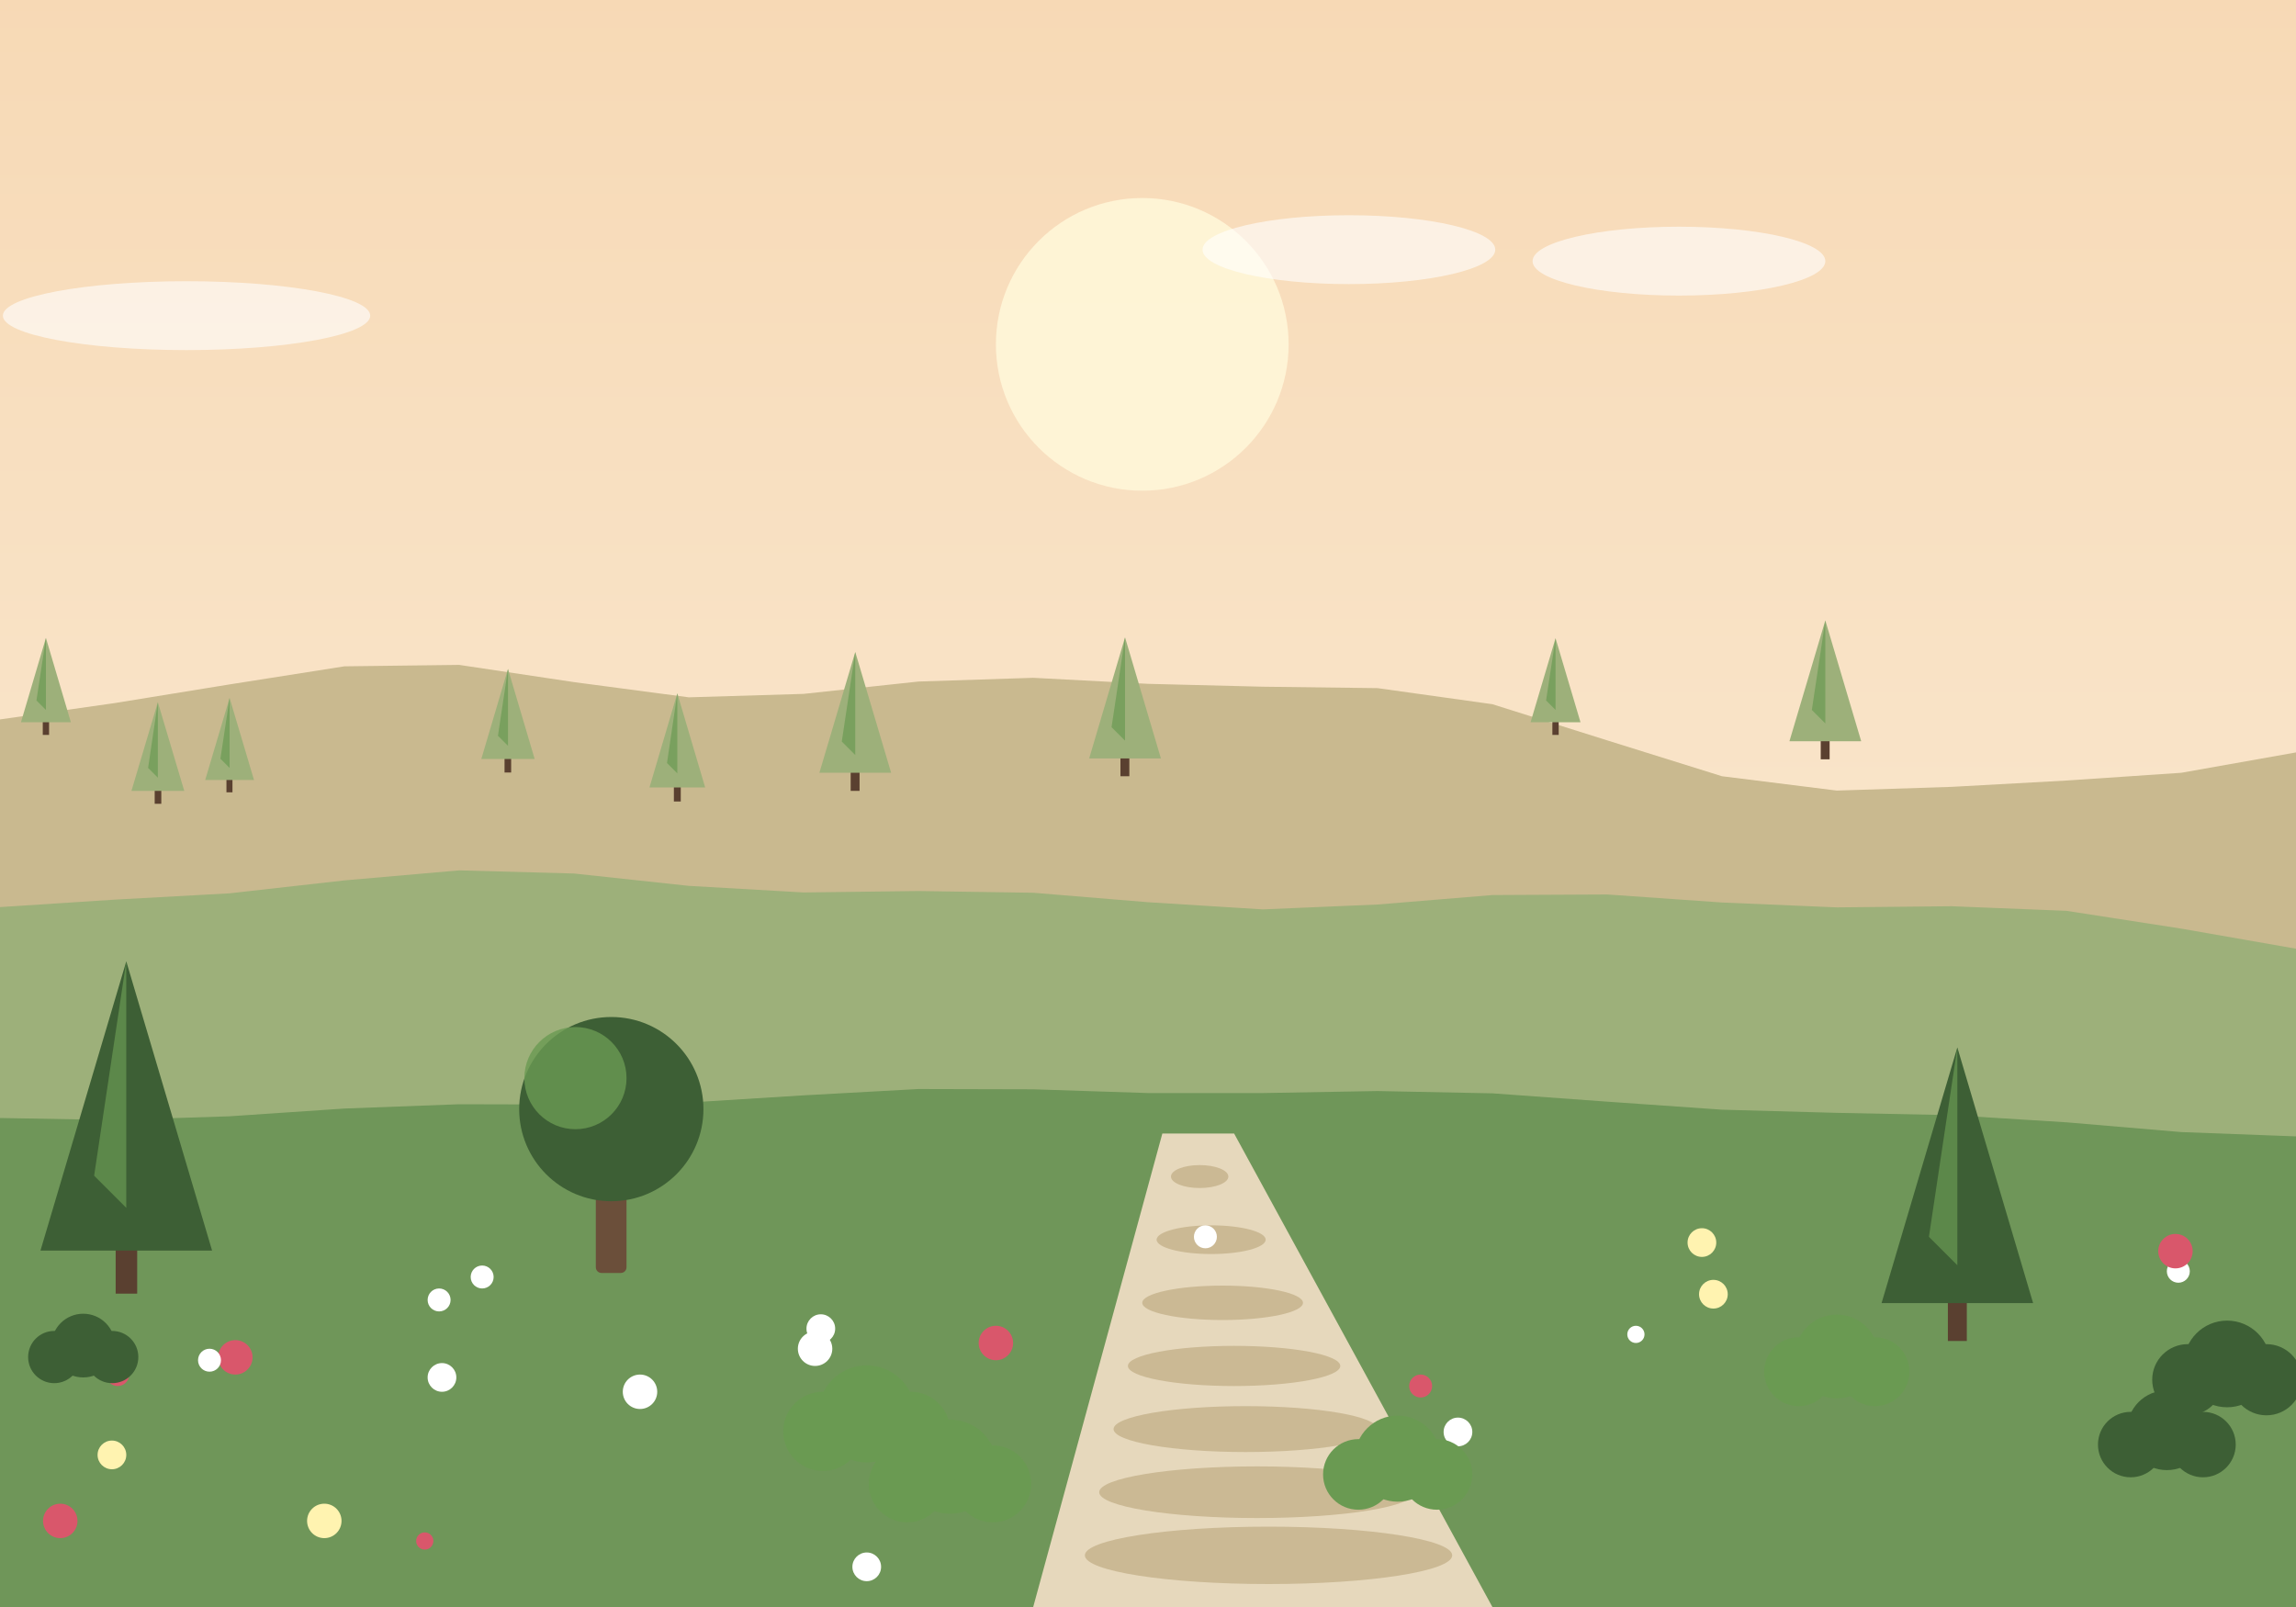
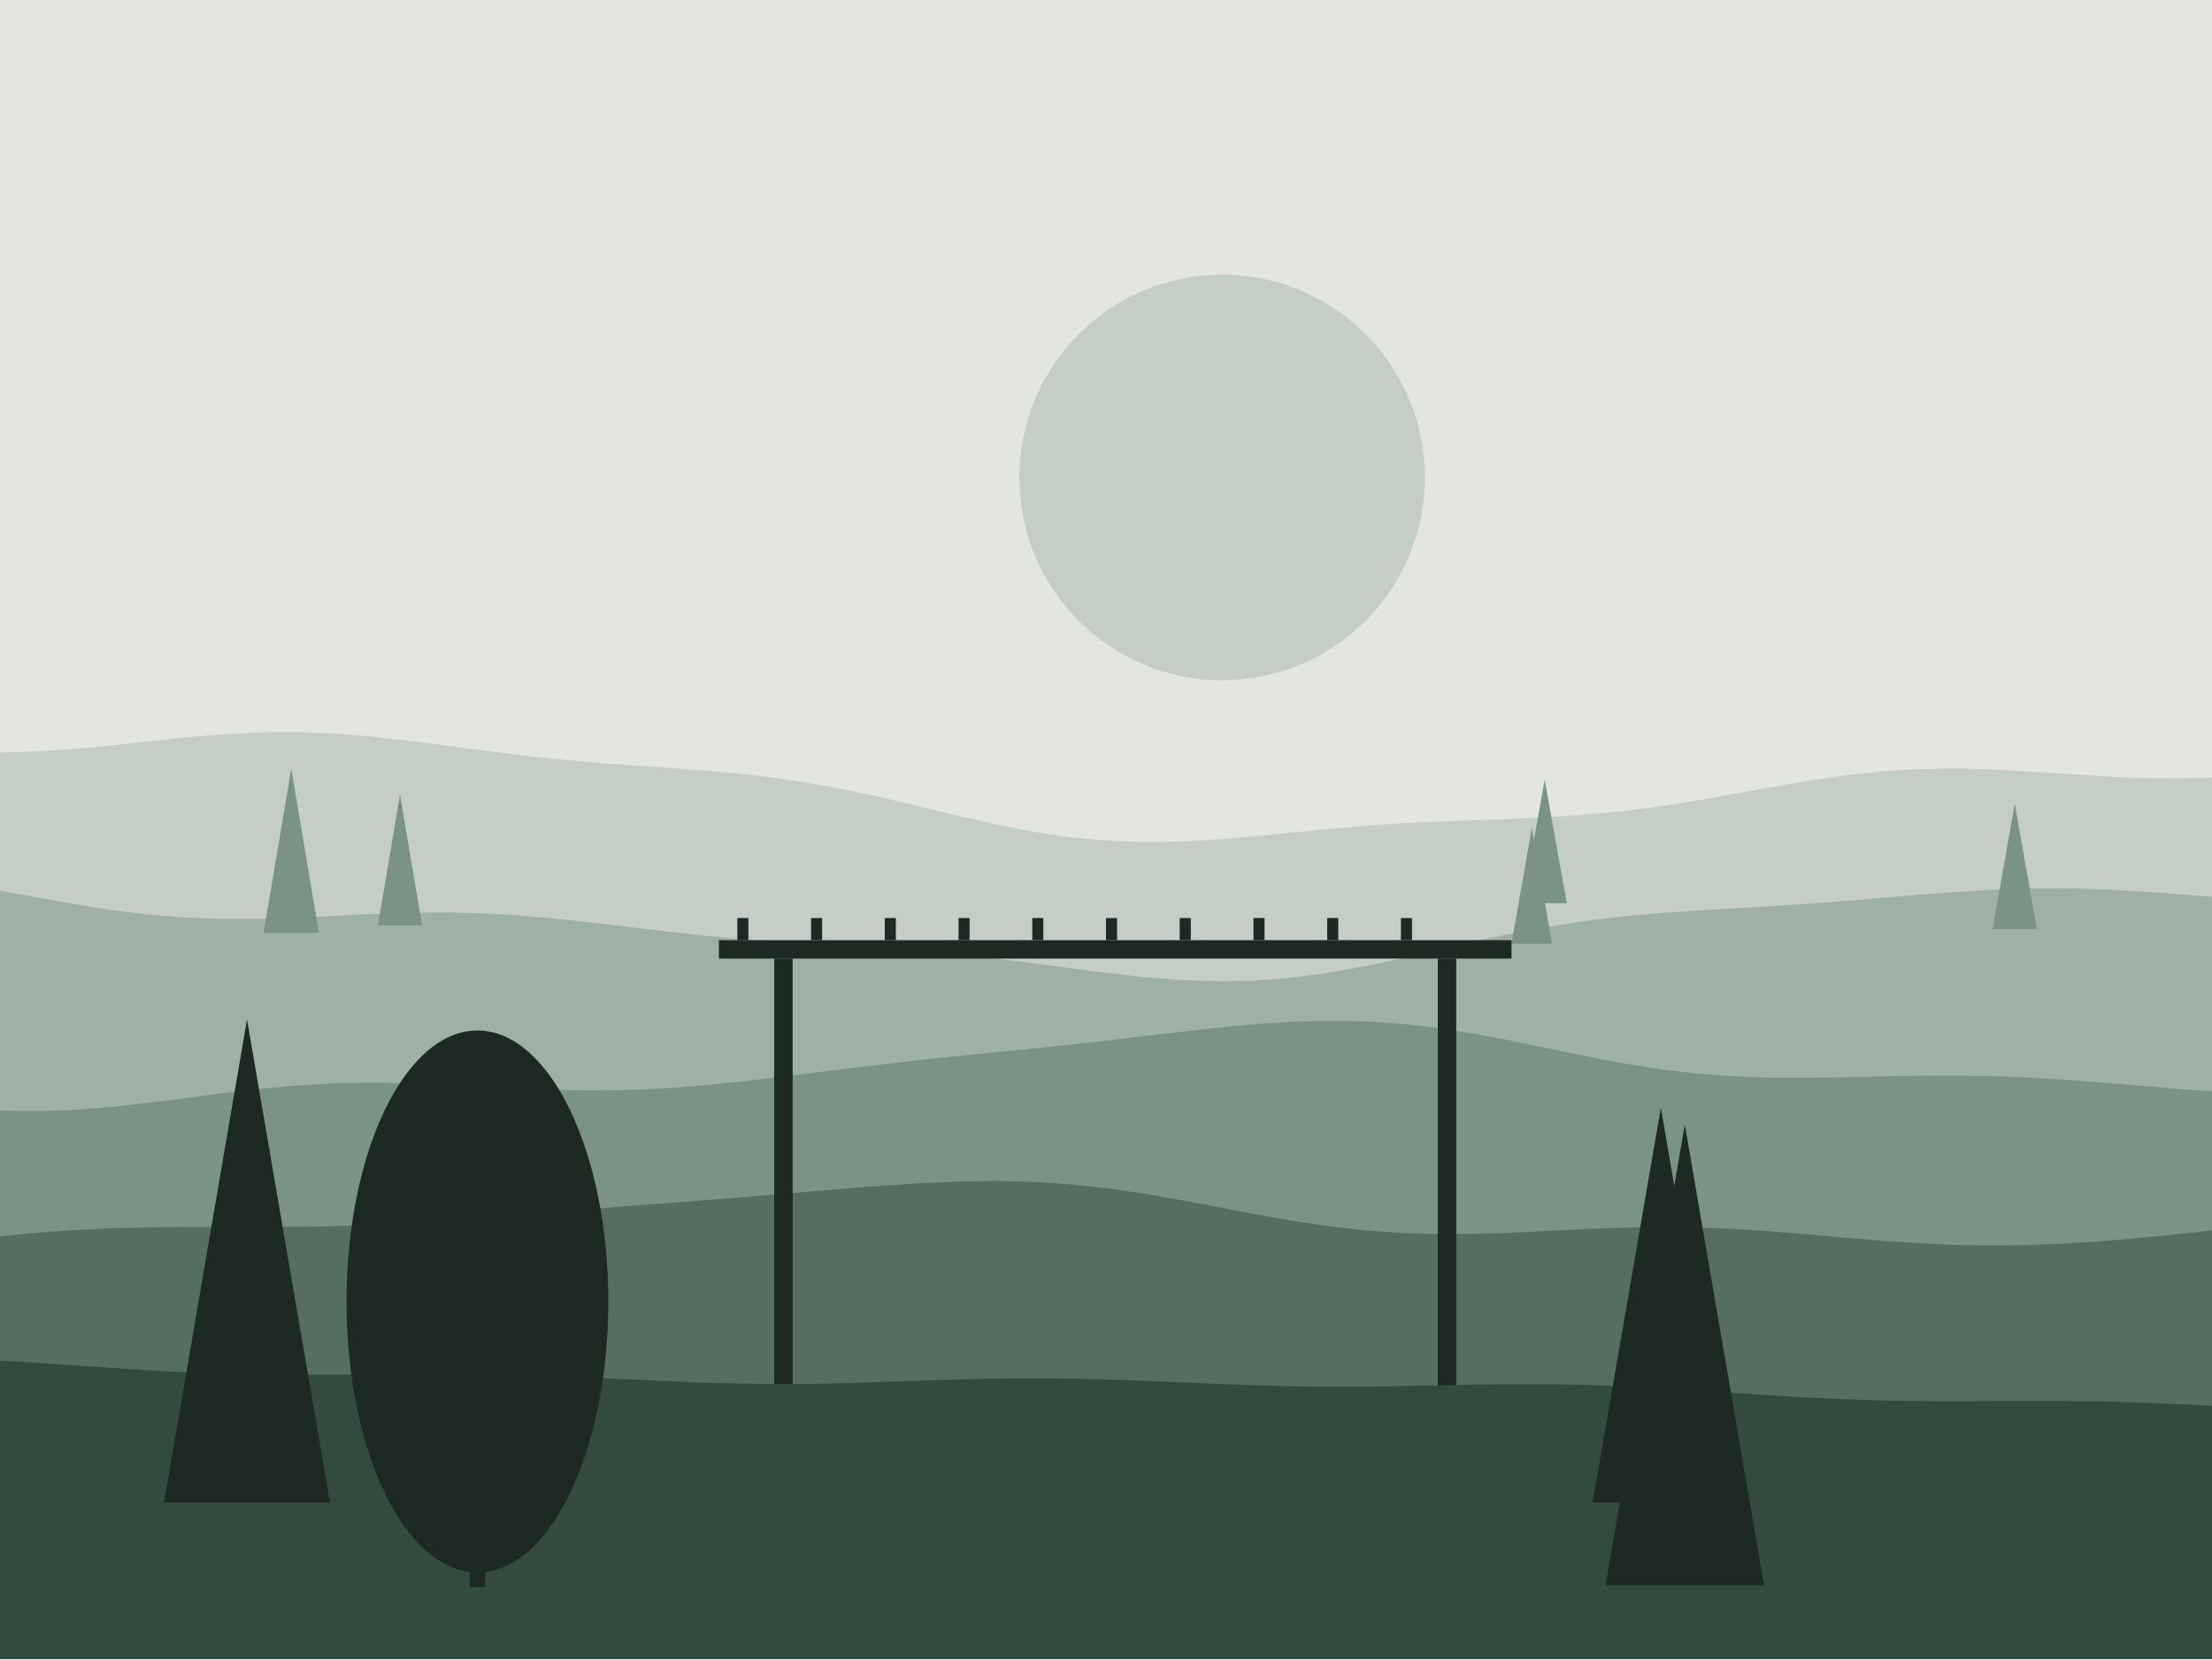
- <svg xmlns="http://www.w3.org/2000/svg" viewBox="0 0 800 560" preserveAspectRatio="xMidYMid slice">
-   <defs>
-     <linearGradient id="s11" x1="0" y1="0" x2="0" y2="1">
-       <stop offset="0" stop-color="#f7d9b5" />
-       <stop offset="1" stop-color="#fbefdc" />
-     </linearGradient>
-   </defs>
-   <rect width="800" height="560" fill="url(#s11)" />
-   <circle cx="398" cy="120" r="51" fill="#fff6d8" opacity=".9" />
-   <ellipse cx="470" cy="87" rx="51" ry="12" fill="#fff" opacity=".6" />
-   <ellipse cx="585" cy="91" rx="51" ry="12" fill="#fff" opacity=".6" />
-   <ellipse cx="65" cy="110" rx="64" ry="12" fill="#fff" opacity=".6" />
-   <polygon fill="#c9b98f" points="0,560 0,250.7 40,245.0 80,238.5 120,232.2 160,231.7 200,237.7 240,243.0 280,241.8 320,237.5 360,236.2 400,238.3 440,239.3 480,239.8 520,245.4 560,258.0 600,270.5 640,275.5 680,274.2 720,272.0 760,269.3 800,262.2 840,251.1 800,560" />
-   <rect x="390.4" y="262.7" width="3.1" height="7.8" fill="#5a4030" />
-   <polygon fill="#9db07a" points="392.0,222.1 379.5,264.3 404.5,264.3" />
-   <polygon fill="#6a9a52" opacity=".7" points="392.0,222.1 387.3,253.4 392.0,258.1" />
-   <rect x="53.9" y="274.4" width="2.3" height="5.7" fill="#5a4030" />
-   <polygon fill="#9db07a" points="55.0,244.7 45.8,275.6 64.2,275.6" />
-   <polygon fill="#6a9a52" opacity=".7" points="55.0,244.7 51.6,267.6 55.0,271.0" />
-   <rect x="540.9" y="250.7" width="2.2" height="5.4" fill="#5a4030" />
-   <polygon fill="#9db07a" points="542.0,222.4 533.3,251.7 550.7,251.7" />
-   <polygon fill="#6a9a52" opacity=".7" points="542.0,222.4 538.7,244.1 542.0,247.4" />
-   <rect x="634.4" y="256.8" width="3.1" height="7.8" fill="#5a4030" />
-   <polygon fill="#9db07a" points="636.0,216.2 623.5,258.3 648.5,258.3" />
-   <polygon fill="#6a9a52" opacity=".7" points="636.0,216.2 631.3,247.4 636.0,252.1" />
-   <rect x="234.8" y="273.2" width="2.4" height="6.1" fill="#5a4030" />
-   <polygon fill="#9db07a" points="236.0,241.6 226.3,274.4 245.7,274.4" />
-   <polygon fill="#6a9a52" opacity=".7" points="236.0,241.6 232.4,265.9 236.0,269.5" />
-   <rect x="175.8" y="263.4" width="2.3" height="5.8" fill="#5a4030" />
-   <polygon fill="#9db07a" points="177.0,233.1 167.7,264.5 186.3,264.5" />
-   <polygon fill="#6a9a52" opacity=".7" points="177.0,233.1 173.5,256.4 177.0,259.9" />
-   <rect x="78.9" y="270.8" width="2.1" height="5.3" fill="#5a4030" />
-   <polygon fill="#9db07a" points="80.0,243.2 71.5,271.8 88.5,271.8" />
-   <polygon fill="#6a9a52" opacity=".7" points="80.0,243.2 76.8,264.4 80.0,267.6" />
-   <rect x="14.9" y="250.6" width="2.2" height="5.5" fill="#5a4030" />
-   <polygon fill="#9db07a" points="16.0,222.3 7.3,251.7 24.7,251.7" />
-   <polygon fill="#6a9a52" opacity=".7" points="16.0,222.3 12.7,244.1 16.0,247.4" />
-   <rect x="296.4" y="267.8" width="3.1" height="7.8" fill="#5a4030" />
-   <polygon fill="#9db07a" points="298.0,227.2 285.5,269.3 310.5,269.3" />
-   <polygon fill="#6a9a52" opacity=".7" points="298.0,227.2 293.3,258.4 298.0,263.1" />
-   <polygon fill="#9db07a" points="0,560 0,316.1 40,313.5 80,311.3 120,306.8 160,303.3 200,304.4 240,308.7 280,311.0 320,310.5 360,311.1 400,314.4 440,316.9 480,315.2 520,311.9 560,311.7 600,314.5 640,316.2 680,315.8 720,317.4 760,323.6 800,330.6 840,334.0 800,560" />
-   <polygon fill="#6f9659" points="0,560 0,389.6 40,390.3 80,389.0 120,386.3 160,384.8 200,384.9 240,384.2 280,381.7 320,379.5 360,379.6 400,380.9 440,380.9 480,380.2 520,381.0 560,383.9 600,386.7 640,387.8 680,388.6 720,391.1 760,394.5 800,396.0 840,395.6 800,560" />
-   <polygon fill="#e6d8bc" points="360,560 520,560 430,395 405,395" />
-   <ellipse cx="418" cy="410" rx="10" ry="4" fill="#cbb994" />
-   <ellipse cx="422" cy="432" rx="19" ry="5" fill="#cbb994" />
-   <ellipse cx="426" cy="454" rx="28" ry="6" fill="#cbb994" />
-   <ellipse cx="430" cy="476" rx="37" ry="7" fill="#cbb994" />
-   <ellipse cx="434" cy="498" rx="46" ry="8" fill="#cbb994" />
-   <ellipse cx="438" cy="520" rx="55" ry="9" fill="#cbb994" />
-   <ellipse cx="442" cy="542" rx="64" ry="10" fill="#cbb994" />
-   <circle cx="593" cy="433" r="5" fill="#fff3b0" />
-   <circle cx="759" cy="443" r="4" fill="#ffffff" />
-   <circle cx="508" cy="499" r="5" fill="#ffffff" />
-   <circle cx="758" cy="436" r="6" fill="#d9576b" />
-   <circle cx="284" cy="470" r="6" fill="#ffffff" />
-   <circle cx="354" cy="518" r="3" fill="#ffffff" />
-   <circle cx="41" cy="479" r="4" fill="#d9576b" />
-   <circle cx="672" cy="443" r="3" fill="#d9576b" />
-   <circle cx="39" cy="507" r="5" fill="#fff3b0" />
-   <circle cx="492" cy="519" r="3" fill="#ffffff" />
-   <circle cx="82" cy="473" r="6" fill="#d9576b" />
-   <circle cx="495" cy="483" r="4" fill="#d9576b" />
-   <circle cx="223" cy="485" r="6" fill="#ffffff" />
-   <circle cx="148" cy="537" r="3" fill="#d9576b" />
-   <circle cx="154" cy="480" r="5" fill="#ffffff" />
-   <circle cx="347" cy="468" r="6" fill="#d9576b" />
-   <circle cx="597" cy="451" r="5" fill="#fff3b0" />
-   <circle cx="570" cy="465" r="3" fill="#ffffff" />
-   <circle cx="24" cy="467" r="5" fill="#fff3b0" />
-   <circle cx="420" cy="431" r="4" fill="#ffffff" />
-   <circle cx="73" cy="474" r="4" fill="#ffffff" />
-   <circle cx="286" cy="463" r="5" fill="#ffffff" />
-   <circle cx="302" cy="546" r="5" fill="#ffffff" />
-   <circle cx="168" cy="445" r="4" fill="#ffffff" />
-   <circle cx="153" cy="453" r="4" fill="#ffffff" />
-   <circle cx="113" cy="530" r="6" fill="#fff3b0" />
-   <circle cx="21" cy="530" r="6" fill="#d9576b" />
-   <rect x="40.3" y="432.1" width="7.5" height="18.7" fill="#5a4030" />
-   <polygon fill="#3d5f35" points="44.0,335.0 14.1,435.8 73.9,435.8" />
-   <polygon fill="#6a9a52" opacity=".7" points="44.0,335.0 32.8,409.7 44.0,420.9" />
-   <rect x="207.6" y="407.9" width="10.7" height="35.7" rx="2" fill="#6b4f3a" />
-   <circle cx="213.0" cy="386.5" r="32.1" fill="#3d5f35" />
-   <circle cx="200.5" cy="375.7" r="17.8" fill="#6a9a52" opacity=".8" />
-   <rect x="678.7" y="450.8" width="6.6" height="16.5" fill="#5a4030" />
-   <polygon fill="#3d5f35" points="682.0,365.0 655.6,454.1 708.4,454.1" />
-   <polygon fill="#6a9a52" opacity=".7" points="682.0,365.0 672.1,431.0 682.0,440.9" />
-   <circle cx="473.3" cy="513.8" r="12.3" fill="#6a9a52" />
-   <circle cx="487.0" cy="508.3" r="15.0" fill="#6a9a52" />
-   <circle cx="500.7" cy="513.8" r="12.3" fill="#6a9a52" />
-   <circle cx="18.9" cy="472.9" r="9.1" fill="#3d5f35" />
-   <circle cx="29.0" cy="468.9" r="11.1" fill="#3d5f35" />
-   <circle cx="39.1" cy="472.9" r="9.1" fill="#3d5f35" />
-   <circle cx="316.1" cy="517.1" r="13.4" fill="#6a9a52" />
-   <circle cx="331.0" cy="511.1" r="16.4" fill="#6a9a52" />
-   <circle cx="345.9" cy="517.1" r="13.4" fill="#6a9a52" />
-   <circle cx="762.3" cy="480.8" r="12.4" fill="#3d5f35" />
-   <circle cx="776.0" cy="475.3" r="15.1" fill="#3d5f35" />
-   <circle cx="789.7" cy="480.8" r="12.4" fill="#3d5f35" />
-   <circle cx="286.7" cy="498.8" r="13.8" fill="#6a9a52" />
-   <circle cx="302.0" cy="492.7" r="16.9" fill="#6a9a52" />
-   <circle cx="317.3" cy="498.8" r="13.8" fill="#6a9a52" />
-   <circle cx="742.4" cy="503.4" r="11.4" fill="#3d5f35" />
-   <circle cx="755.0" cy="498.4" r="13.9" fill="#3d5f35" />
-   <circle cx="767.6" cy="503.4" r="11.4" fill="#3d5f35" />
-   <circle cx="626.7" cy="478.0" r="12.0" fill="#6a9a52" />
-   <circle cx="640.0" cy="472.7" r="14.6" fill="#6a9a52" />
-   <circle cx="653.3" cy="478.0" r="12.0" fill="#6a9a52" />
+ <svg xmlns="http://www.w3.org/2000/svg" viewBox="0 0 1200 900" preserveAspectRatio="xMidYMid slice">
+   <rect width="1200" height="900" fill="#E3E6E0" />
+   <circle cx="663" cy="259" r="110" fill="#C4CEC6" />
+   <polygon fill="#C4CEC6" points="0,900 0,408.2 20,407.6 40,406.3 60,404.4 80,402.2 100,400.1 120,398.4 140,397.3 160,397.1 180,397.8 200,399.4 220,401.6 240,404.1 260,406.8 280,409.3 300,411.6 320,413.4 340,415.0 360,416.3 380,417.8 400,419.6 420,421.9 440,424.9 460,428.6 480,433.0 500,437.7 520,442.6 540,447.1 560,451.1 580,454.1 600,456.0 620,456.8 640,456.5 660,455.4 680,453.7 700,451.7 720,449.7 740,448.0 760,446.6 780,445.7 800,444.9 820,444.2 840,443.3 860,441.9 880,440.0 900,437.5 920,434.3 940,430.8 960,427.1 980,423.7 1000,420.7 1020,418.5 1040,417.2 1060,416.8 1080,417.3 1100,418.4 1120,419.7 1140,421.0 1160,422.0 1180,422.3 1200,421.8 1200,900" />
+   <polygon fill="#9FB1A5" points="0,900 0,483.1 20,486.8 40,490.4 60,493.6 80,496.1 100,497.7 120,498.5 140,498.5 160,497.8 180,496.9 200,495.9 220,495.2 240,494.9 260,495.4 280,496.5 300,498.2 320,500.3 340,502.7 360,505.1 380,507.3 400,509.3 420,510.8 440,512.2 460,513.4 480,514.6 500,516.0 520,517.8 540,519.9 560,522.4 580,525.1 600,527.7 620,530.0 640,531.6 660,532.3 680,532.0 700,530.4 720,527.8 740,524.2 760,519.9 780,515.3 800,510.7 820,506.4 840,502.7 860,499.6 880,497.2 900,495.4 920,494.0 940,492.8 960,491.6 980,490.3 1000,488.8 1020,487.1 1040,485.4 1060,483.9 1080,482.7 1100,482.0 1120,481.8 1140,482.4 1160,483.5 1180,484.9 1200,486.5 1200,900" />
+   <polygon fill="#7B9384" points="831,449 820,512 842,512" />
+   <polygon fill="#7B9384" points="217,431 205,502 229,502" />
+   <polygon fill="#7B9384" points="158,417 143,506 173,506" />
+   <polygon fill="#7B9384" points="1093,436 1081,504 1105,504" />
+   <polygon fill="#7B9384" points="838,423 826,490 850,490" />
+   <polygon fill="#7B9384" points="0,900 0,602.5 20,602.7 40,602.1 60,600.5 80,598.3 100,595.8 120,593.1 140,590.8 160,588.9 180,587.7 200,587.3 220,587.5 240,588.2 260,589.3 280,590.3 300,591.1 320,591.5 340,591.3 360,590.4 380,588.9 400,586.9 420,584.6 440,582.1 460,579.6 480,577.2 500,574.9 520,572.8 540,570.8 560,568.8 580,566.7 600,564.5 620,562.1 640,559.8 660,557.5 680,555.6 700,554.3 720,553.7 740,554.0 760,555.3 780,557.7 800,560.8 820,564.6 840,568.8 860,572.9 880,576.7 900,579.9 920,582.3 940,583.8 960,584.6 980,584.7 1000,584.4 1020,583.9 1040,583.5 1060,583.4 1080,583.7 1100,584.5 1120,585.7 1140,587.2 1160,588.9 1180,590.5 1200,592.1 1200,900" />
+   <polygon fill="#556E5F" points="0,900 0,670.6 20,668.7 40,667.3 60,666.3 80,665.8 100,665.6 120,665.6 140,665.7 160,665.5 180,665.2 200,664.5 220,663.5 240,662.2 260,660.8 280,659.2 300,657.5 320,655.9 340,654.3 360,652.8 380,651.2 400,649.7 420,648.0 440,646.3 460,644.6 480,643.1 500,641.8 520,640.9 540,640.6 560,641.1 580,642.4 600,644.5 620,647.4 640,650.9 660,654.6 680,658.5 700,662.0 720,665.1 740,667.4 760,668.8 780,669.5 800,669.3 820,668.7 840,667.7 860,666.7 880,666.0 900,665.6 920,665.8 940,666.6 960,667.9 980,669.5 1000,671.3 1020,673.0 1040,674.3 1060,675.3 1080,675.6 1100,675.4 1120,674.6 1140,673.3 1160,671.6 1180,669.6 1200,667.4 1200,900" />
+   <g fill="#1C2A23">
+     <rect x="420" y="520" width="10" height="250" />
+     <rect x="780" y="520" width="10" height="250" />
+     <rect x="390" y="510" width="430" height="10" />
+   </g>
+   <rect x="400" y="498" width="6" height="12" fill="#1C2A23" />
+   <rect x="440" y="498" width="6" height="12" fill="#1C2A23" />
+   <rect x="480" y="498" width="6" height="12" fill="#1C2A23" />
+   <rect x="520" y="498" width="6" height="12" fill="#1C2A23" />
+   <rect x="560" y="498" width="6" height="12" fill="#1C2A23" />
+   <rect x="600" y="498" width="6" height="12" fill="#1C2A23" />
+   <rect x="640" y="498" width="6" height="12" fill="#1C2A23" />
+   <rect x="680" y="498" width="6" height="12" fill="#1C2A23" />
+   <rect x="720" y="498" width="6" height="12" fill="#1C2A23" />
+   <rect x="760" y="498" width="6" height="12" fill="#1C2A23" />
+   <polygon fill="#334A3E" points="0,900 0,738.1 20,739.3 40,740.6 60,742.0 80,743.3 100,744.4 120,745.2 140,745.7 160,745.8 180,745.7 200,745.5 220,745.2 240,745.1 260,745.2 280,745.6 300,746.3 320,747.2 340,748.2 360,749.1 380,750.0 400,750.5 420,750.8 440,750.7 460,750.3 480,749.6 500,748.9 520,748.3 540,747.8 560,747.7 580,747.8 600,748.3 620,749.0 640,749.8 660,750.7 680,751.4 700,752.0 720,752.2 740,752.2 760,751.9 780,751.5 800,751.1 820,750.9 840,750.9 860,751.2 880,751.9 900,752.9 920,754.2 940,755.5 960,756.9 980,758.1 1000,759.0 1020,759.7 1040,760.0 1060,760.1 1080,760.0 1100,760.0 1120,760.0 1140,760.2 1160,760.8 1180,761.6 1200,762.6 1200,900" />
+   <polygon fill="#1C2A23" points="914,610 871,860 957,860" />
+   <polygon fill="#1C2A23" points="134,553 89,815 179,815" />
+   <ellipse cx="259" cy="706" rx="71" ry="147" fill="#1C2A23" />
+   <rect x="254.8" y="832" width="8.4" height="29" fill="#1C2A23" />
+   <polygon fill="#1C2A23" points="901,601 864,815 938,815" />
</svg>
